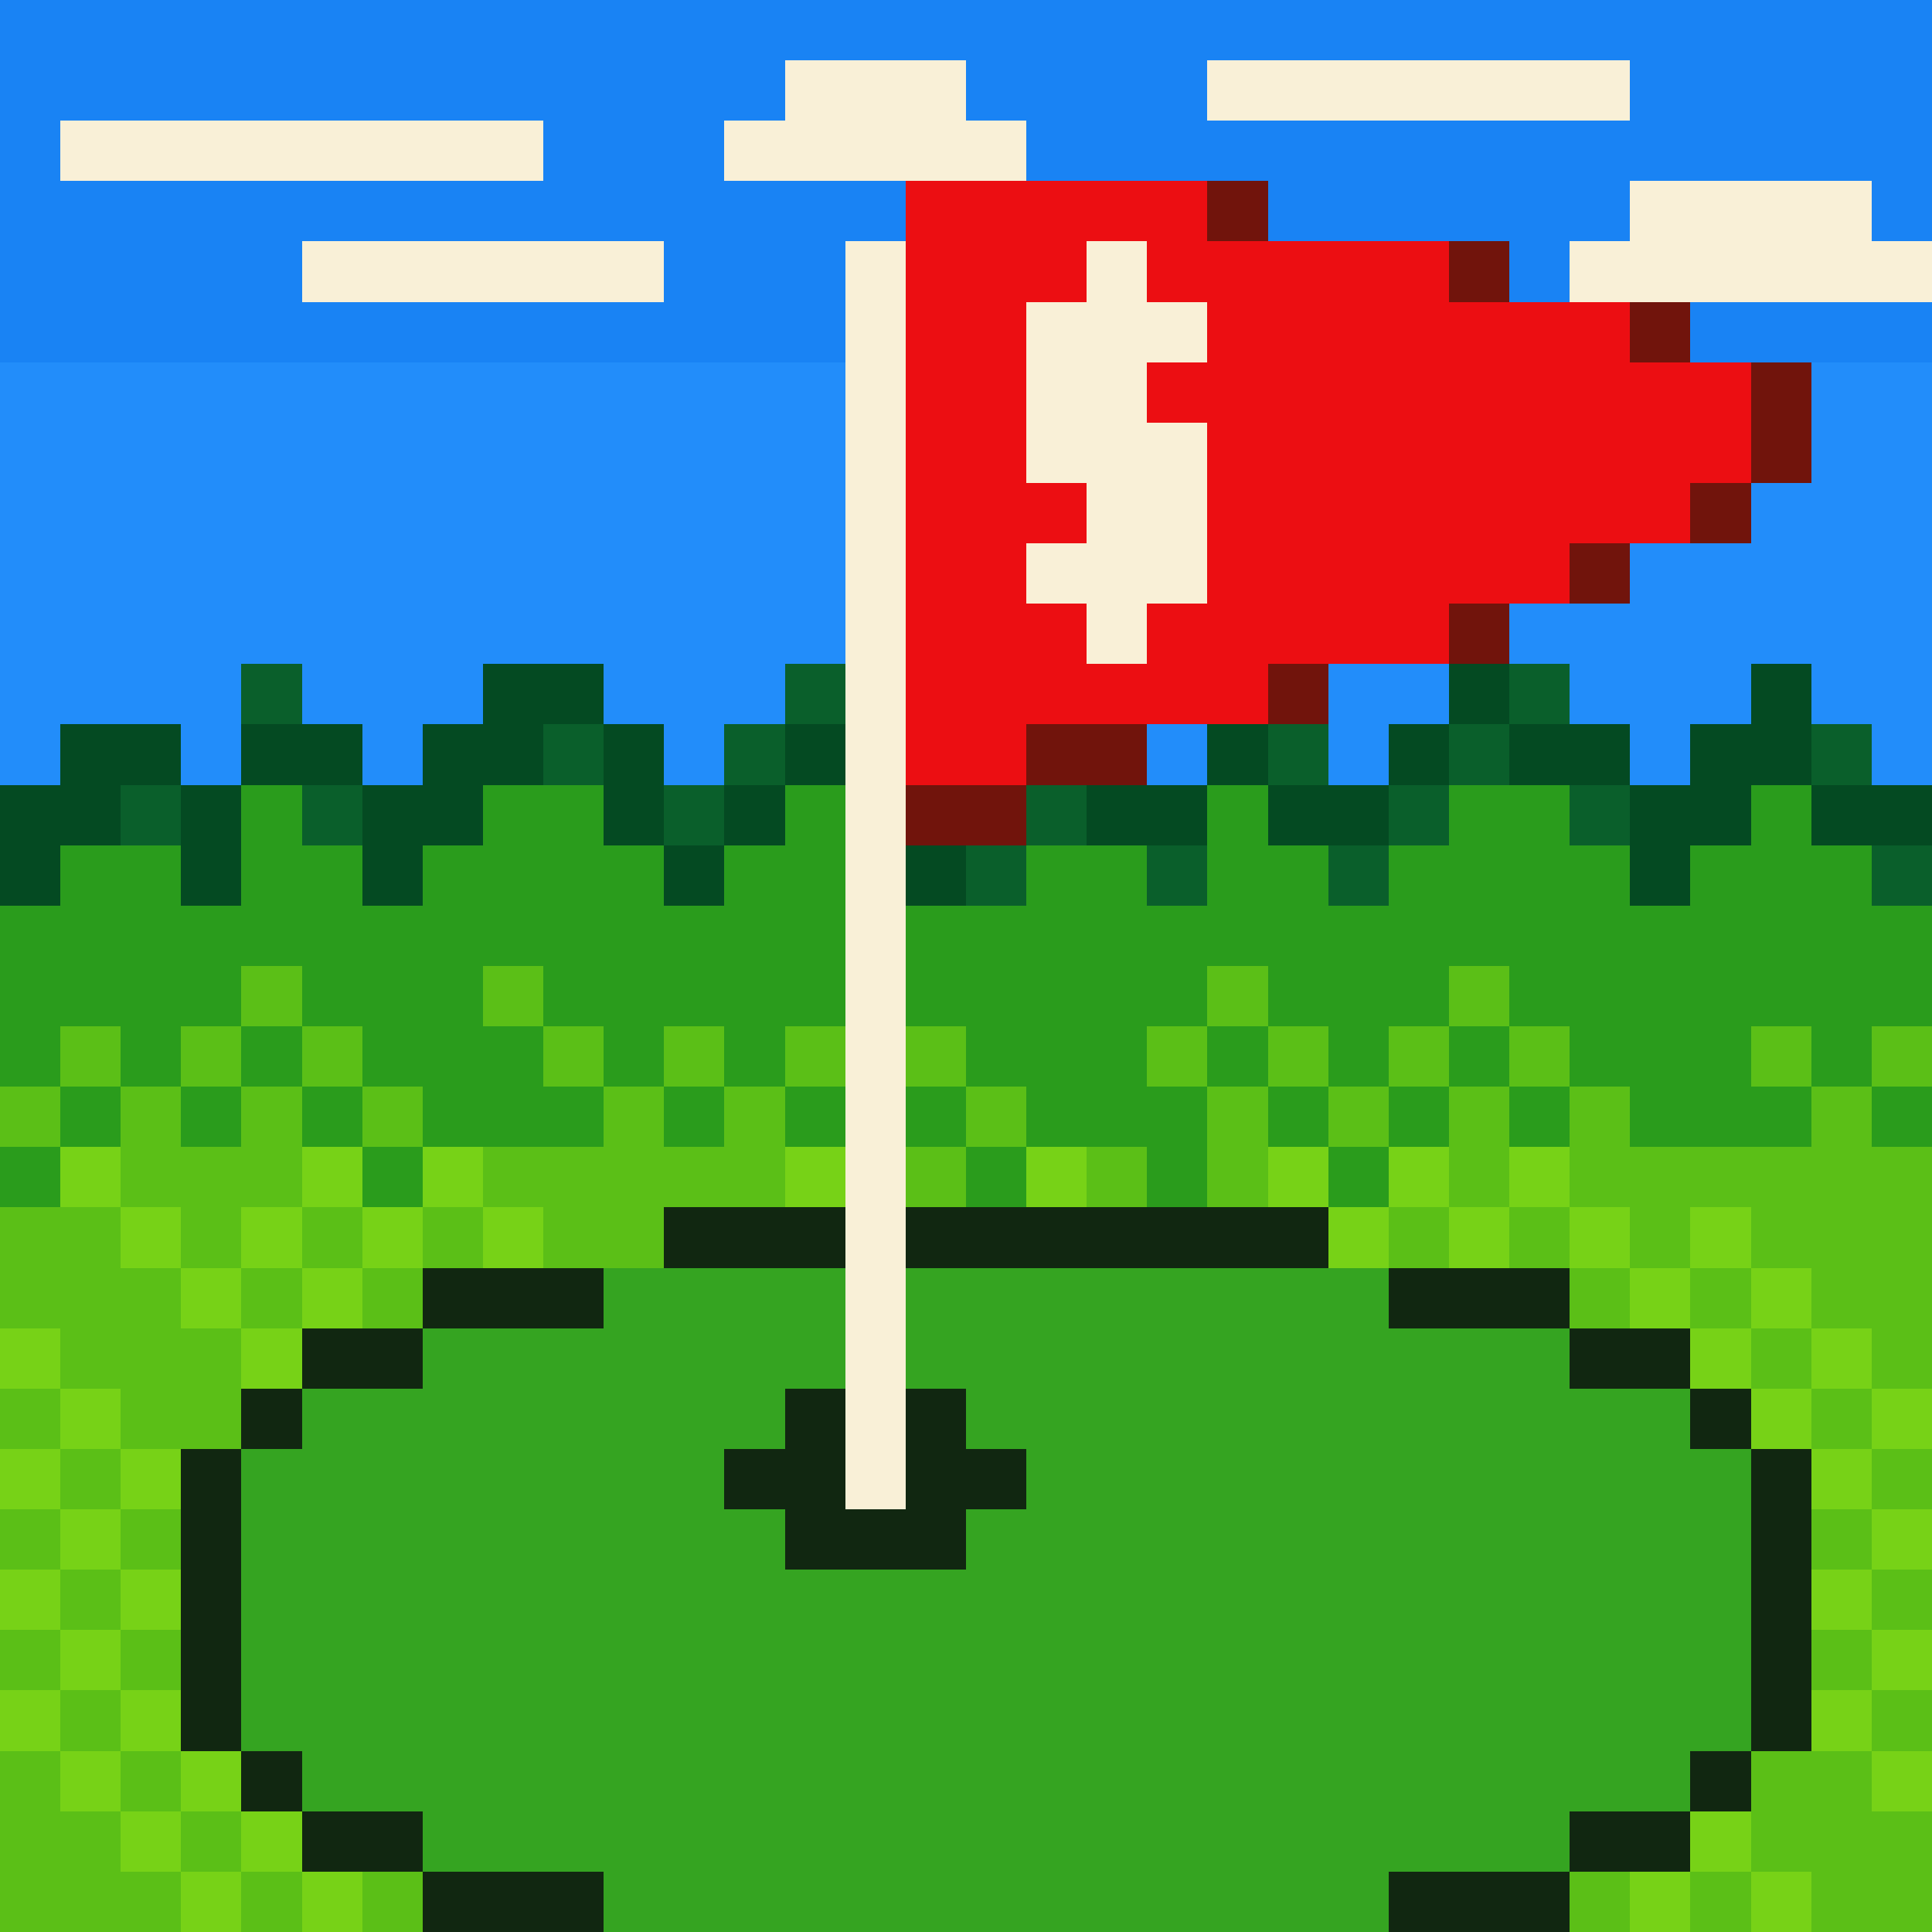
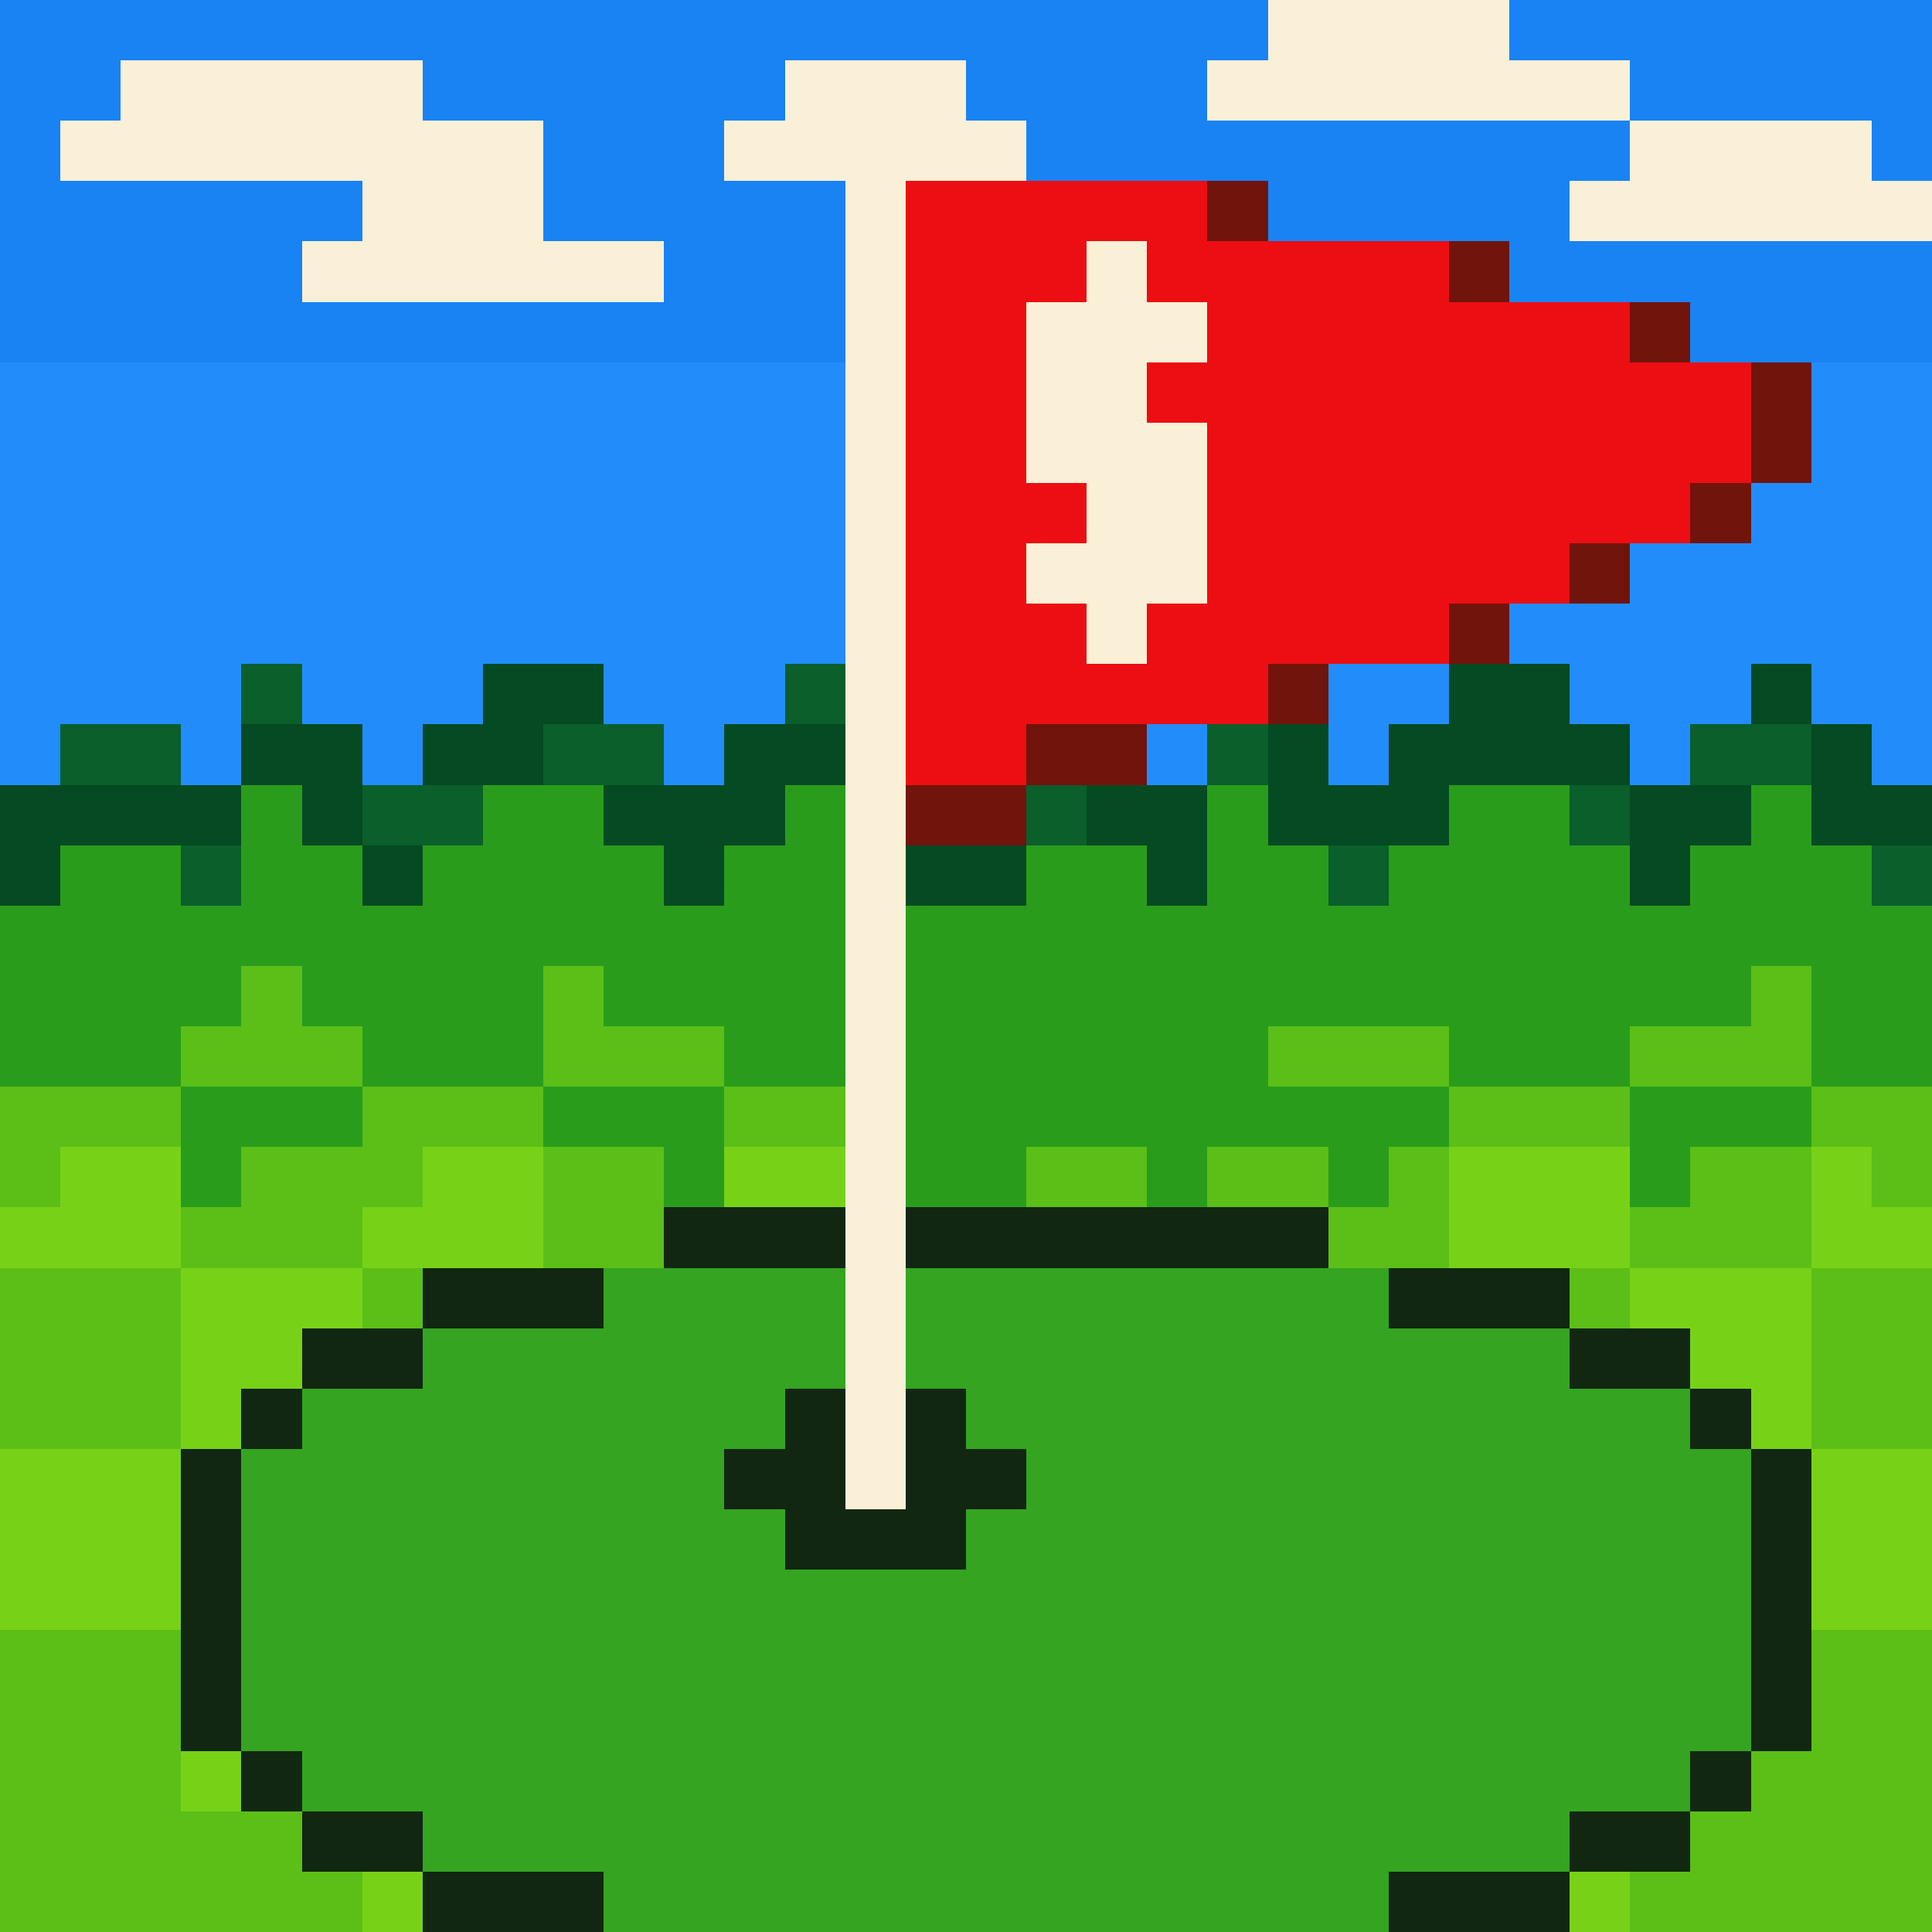
<svg xmlns="http://www.w3.org/2000/svg" viewBox="0 0 32 32" shape-rendering="crispEdges">
-   <rect x="0" y="0" width="32" height="1" fill="#1983f4" />
-   <rect x="0" y="1" width="13" height="1" fill="#1983f4" />
+   <rect x="0" y="0" width="21" height="1" fill="#1983f4" />
+   <rect x="21" y="0" width="4" height="1" fill="#f9f0d7" />
+   <rect x="25" y="0" width="7" height="1" fill="#1983f4" />
+   <rect x="0" y="1" width="2" height="1" fill="#1983f4" />
+   <rect x="2" y="1" width="5" height="1" fill="#f9f0d7" />
+   <rect x="7" y="1" width="6" height="1" fill="#1983f4" />
  <rect x="13" y="1" width="3" height="1" fill="#f9f0d7" />
  <rect x="16" y="1" width="4" height="1" fill="#1983f4" />
  <rect x="20" y="1" width="7" height="1" fill="#f9f0d7" />
  <rect x="27" y="1" width="5" height="1" fill="#1983f4" />
  <rect x="0" y="2" width="1" height="1" fill="#1983f4" />
  <rect x="1" y="2" width="8" height="1" fill="#f9f0d7" />
  <rect x="9" y="2" width="3" height="1" fill="#1983f4" />
  <rect x="12" y="2" width="5" height="1" fill="#f9f0d7" />
-   <rect x="17" y="2" width="15" height="1" fill="#1983f4" />
-   <rect x="0" y="3" width="15" height="1" fill="#1983f4" />
+   <rect x="17" y="2" width="10" height="1" fill="#1983f4" />
+   <rect x="27" y="2" width="4" height="1" fill="#f9f0d7" />
+   <rect x="31" y="2" width="1" height="1" fill="#1983f4" />
+   <rect x="0" y="3" width="6" height="1" fill="#1983f4" />
+   <rect x="6" y="3" width="3" height="1" fill="#f9f0d7" />
+   <rect x="9" y="3" width="5" height="1" fill="#1983f4" />
+   <rect x="14" y="3" width="1" height="1" fill="#f9f0d7" />
  <rect x="15" y="3" width="5" height="1" fill="#ec0e12" />
  <rect x="20" y="3" width="1" height="1" fill="#71140c" />
-   <rect x="21" y="3" width="6" height="1" fill="#1983f4" />
-   <rect x="27" y="3" width="4" height="1" fill="#f9f0d7" />
-   <rect x="31" y="3" width="1" height="1" fill="#1983f4" />
+   <rect x="21" y="3" width="5" height="1" fill="#1983f4" />
+   <rect x="26" y="3" width="6" height="1" fill="#f9f0d7" />
  <rect x="0" y="4" width="5" height="1" fill="#1983f4" />
  <rect x="5" y="4" width="6" height="1" fill="#f9f0d7" />
  <rect x="11" y="4" width="3" height="1" fill="#1983f4" />
  <rect x="14" y="4" width="1" height="1" fill="#f9f0d7" />
  <rect x="15" y="4" width="3" height="1" fill="#ec0e12" />
  <rect x="18" y="4" width="1" height="1" fill="#f9f0d7" />
  <rect x="19" y="4" width="5" height="1" fill="#ec0e12" />
  <rect x="24" y="4" width="1" height="1" fill="#71140c" />
-   <rect x="25" y="4" width="1" height="1" fill="#1983f4" />
-   <rect x="26" y="4" width="6" height="1" fill="#f9f0d7" />
+   <rect x="25" y="4" width="7" height="1" fill="#1983f4" />
  <rect x="0" y="5" width="14" height="1" fill="#1983f4" />
  <rect x="14" y="5" width="1" height="1" fill="#f9f0d7" />
  <rect x="15" y="5" width="2" height="1" fill="#ec0e12" />
  <rect x="17" y="5" width="3" height="1" fill="#f9f0d7" />
  <rect x="20" y="5" width="7" height="1" fill="#ec0e12" />
  <rect x="27" y="5" width="1" height="1" fill="#71140c" />
  <rect x="28" y="5" width="4" height="1" fill="#1983f4" />
  <rect x="0" y="6" width="14" height="1" fill="#228dfa" />
  <rect x="14" y="6" width="1" height="1" fill="#f9f0d7" />
  <rect x="15" y="6" width="2" height="1" fill="#ec0e12" />
  <rect x="17" y="6" width="2" height="1" fill="#f9f0d7" />
  <rect x="19" y="6" width="10" height="1" fill="#ec0e12" />
  <rect x="29" y="6" width="1" height="1" fill="#71140c" />
  <rect x="30" y="6" width="2" height="1" fill="#228dfa" />
  <rect x="0" y="7" width="14" height="1" fill="#228dfa" />
  <rect x="14" y="7" width="1" height="1" fill="#f9f0d7" />
  <rect x="15" y="7" width="2" height="1" fill="#ec0e12" />
  <rect x="17" y="7" width="3" height="1" fill="#f9f0d7" />
  <rect x="20" y="7" width="9" height="1" fill="#ec0e12" />
  <rect x="29" y="7" width="1" height="1" fill="#71140c" />
  <rect x="30" y="7" width="2" height="1" fill="#228dfa" />
  <rect x="0" y="8" width="14" height="1" fill="#228dfa" />
  <rect x="14" y="8" width="1" height="1" fill="#f9f0d7" />
  <rect x="15" y="8" width="3" height="1" fill="#ec0e12" />
  <rect x="18" y="8" width="2" height="1" fill="#f9f0d7" />
  <rect x="20" y="8" width="8" height="1" fill="#ec0e12" />
  <rect x="28" y="8" width="1" height="1" fill="#71140c" />
  <rect x="29" y="8" width="3" height="1" fill="#228dfa" />
  <rect x="0" y="9" width="14" height="1" fill="#228dfa" />
  <rect x="14" y="9" width="1" height="1" fill="#f9f0d7" />
  <rect x="15" y="9" width="2" height="1" fill="#ec0e12" />
  <rect x="17" y="9" width="3" height="1" fill="#f9f0d7" />
  <rect x="20" y="9" width="6" height="1" fill="#ec0e12" />
  <rect x="26" y="9" width="1" height="1" fill="#71140c" />
  <rect x="27" y="9" width="5" height="1" fill="#228dfa" />
  <rect x="0" y="10" width="14" height="1" fill="#228dfa" />
  <rect x="14" y="10" width="1" height="1" fill="#f9f0d7" />
  <rect x="15" y="10" width="3" height="1" fill="#ec0e12" />
  <rect x="18" y="10" width="1" height="1" fill="#f9f0d7" />
  <rect x="19" y="10" width="5" height="1" fill="#ec0e12" />
  <rect x="24" y="10" width="1" height="1" fill="#71140c" />
  <rect x="25" y="10" width="7" height="1" fill="#228dfa" />
  <rect x="0" y="11" width="4" height="1" fill="#228dfa" />
  <rect x="4" y="11" width="1" height="1" fill="#0a5f2b" />
  <rect x="5" y="11" width="3" height="1" fill="#228dfa" />
  <rect x="8" y="11" width="2" height="1" fill="#044a22" />
  <rect x="10" y="11" width="3" height="1" fill="#228dfa" />
  <rect x="13" y="11" width="1" height="1" fill="#0a5f2b" />
  <rect x="14" y="11" width="1" height="1" fill="#f9f0d7" />
  <rect x="15" y="11" width="6" height="1" fill="#ec0e12" />
  <rect x="21" y="11" width="1" height="1" fill="#71140c" />
  <rect x="22" y="11" width="2" height="1" fill="#228dfa" />
-   <rect x="24" y="11" width="1" height="1" fill="#044a22" />
-   <rect x="25" y="11" width="1" height="1" fill="#0a5f2b" />
+   <rect x="24" y="11" width="2" height="1" fill="#044a22" />
  <rect x="26" y="11" width="3" height="1" fill="#228dfa" />
  <rect x="29" y="11" width="1" height="1" fill="#044a22" />
  <rect x="30" y="11" width="2" height="1" fill="#228dfa" />
  <rect x="0" y="12" width="1" height="1" fill="#228dfa" />
-   <rect x="1" y="12" width="2" height="1" fill="#044a22" />
+   <rect x="1" y="12" width="2" height="1" fill="#0a5f2b" />
  <rect x="3" y="12" width="1" height="1" fill="#228dfa" />
  <rect x="4" y="12" width="2" height="1" fill="#044a22" />
  <rect x="6" y="12" width="1" height="1" fill="#228dfa" />
  <rect x="7" y="12" width="2" height="1" fill="#044a22" />
-   <rect x="9" y="12" width="1" height="1" fill="#0a5f2b" />
-   <rect x="10" y="12" width="1" height="1" fill="#044a22" />
+   <rect x="9" y="12" width="2" height="1" fill="#0a5f2b" />
  <rect x="11" y="12" width="1" height="1" fill="#228dfa" />
-   <rect x="12" y="12" width="1" height="1" fill="#0a5f2b" />
-   <rect x="13" y="12" width="1" height="1" fill="#044a22" />
+   <rect x="12" y="12" width="2" height="1" fill="#044a22" />
  <rect x="14" y="12" width="1" height="1" fill="#f9f0d7" />
  <rect x="15" y="12" width="2" height="1" fill="#ec0e12" />
  <rect x="17" y="12" width="2" height="1" fill="#71140c" />
  <rect x="19" y="12" width="1" height="1" fill="#228dfa" />
-   <rect x="20" y="12" width="1" height="1" fill="#044a22" />
-   <rect x="21" y="12" width="1" height="1" fill="#0a5f2b" />
+   <rect x="20" y="12" width="1" height="1" fill="#0a5f2b" />
+   <rect x="21" y="12" width="1" height="1" fill="#044a22" />
  <rect x="22" y="12" width="1" height="1" fill="#228dfa" />
-   <rect x="23" y="12" width="1" height="1" fill="#044a22" />
-   <rect x="24" y="12" width="1" height="1" fill="#0a5f2b" />
-   <rect x="25" y="12" width="2" height="1" fill="#044a22" />
+   <rect x="23" y="12" width="4" height="1" fill="#044a22" />
  <rect x="27" y="12" width="1" height="1" fill="#228dfa" />
-   <rect x="28" y="12" width="2" height="1" fill="#044a22" />
-   <rect x="30" y="12" width="1" height="1" fill="#0a5f2b" />
+   <rect x="28" y="12" width="2" height="1" fill="#0a5f2b" />
+   <rect x="30" y="12" width="1" height="1" fill="#044a22" />
  <rect x="31" y="12" width="1" height="1" fill="#228dfa" />
-   <rect x="0" y="13" width="2" height="1" fill="#044a22" />
-   <rect x="2" y="13" width="1" height="1" fill="#0a5f2b" />
-   <rect x="3" y="13" width="1" height="1" fill="#044a22" />
+   <rect x="0" y="13" width="4" height="1" fill="#044a22" />
  <rect x="4" y="13" width="1" height="1" fill="#2a9c1c" />
-   <rect x="5" y="13" width="1" height="1" fill="#0a5f2b" />
-   <rect x="6" y="13" width="2" height="1" fill="#044a22" />
+   <rect x="5" y="13" width="1" height="1" fill="#044a22" />
+   <rect x="6" y="13" width="2" height="1" fill="#0a5f2b" />
  <rect x="8" y="13" width="2" height="1" fill="#2a9c1c" />
-   <rect x="10" y="13" width="1" height="1" fill="#044a22" />
-   <rect x="11" y="13" width="1" height="1" fill="#0a5f2b" />
-   <rect x="12" y="13" width="1" height="1" fill="#044a22" />
+   <rect x="10" y="13" width="3" height="1" fill="#044a22" />
  <rect x="13" y="13" width="1" height="1" fill="#2a9c1c" />
  <rect x="14" y="13" width="1" height="1" fill="#f9f0d7" />
  <rect x="15" y="13" width="2" height="1" fill="#71140c" />
  <rect x="17" y="13" width="1" height="1" fill="#0a5f2b" />
  <rect x="18" y="13" width="2" height="1" fill="#044a22" />
  <rect x="20" y="13" width="1" height="1" fill="#2a9c1c" />
-   <rect x="21" y="13" width="2" height="1" fill="#044a22" />
-   <rect x="23" y="13" width="1" height="1" fill="#0a5f2b" />
+   <rect x="21" y="13" width="3" height="1" fill="#044a22" />
  <rect x="24" y="13" width="2" height="1" fill="#2a9c1c" />
  <rect x="26" y="13" width="1" height="1" fill="#0a5f2b" />
  <rect x="27" y="13" width="2" height="1" fill="#044a22" />
  <rect x="29" y="13" width="1" height="1" fill="#2a9c1c" />
  <rect x="30" y="13" width="2" height="1" fill="#044a22" />
  <rect x="0" y="14" width="1" height="1" fill="#044a22" />
  <rect x="1" y="14" width="2" height="1" fill="#2a9c1c" />
-   <rect x="3" y="14" width="1" height="1" fill="#044a22" />
+   <rect x="3" y="14" width="1" height="1" fill="#0a5f2b" />
  <rect x="4" y="14" width="2" height="1" fill="#2a9c1c" />
  <rect x="6" y="14" width="1" height="1" fill="#044a22" />
  <rect x="7" y="14" width="4" height="1" fill="#2a9c1c" />
  <rect x="11" y="14" width="1" height="1" fill="#044a22" />
  <rect x="12" y="14" width="2" height="1" fill="#2a9c1c" />
  <rect x="14" y="14" width="1" height="1" fill="#f9f0d7" />
-   <rect x="15" y="14" width="1" height="1" fill="#044a22" />
-   <rect x="16" y="14" width="1" height="1" fill="#0a5f2b" />
+   <rect x="15" y="14" width="2" height="1" fill="#044a22" />
  <rect x="17" y="14" width="2" height="1" fill="#2a9c1c" />
-   <rect x="19" y="14" width="1" height="1" fill="#0a5f2b" />
+   <rect x="19" y="14" width="1" height="1" fill="#044a22" />
  <rect x="20" y="14" width="2" height="1" fill="#2a9c1c" />
  <rect x="22" y="14" width="1" height="1" fill="#0a5f2b" />
  <rect x="23" y="14" width="4" height="1" fill="#2a9c1c" />
  <rect x="27" y="14" width="1" height="1" fill="#044a22" />
  <rect x="28" y="14" width="3" height="1" fill="#2a9c1c" />
  <rect x="31" y="14" width="1" height="1" fill="#0a5f2b" />
  <rect x="0" y="15" width="14" height="1" fill="#2a9c1c" />
  <rect x="14" y="15" width="1" height="1" fill="#f9f0d7" />
  <rect x="15" y="15" width="17" height="1" fill="#2a9c1c" />
  <rect x="0" y="16" width="4" height="1" fill="#2a9c1c" />
  <rect x="4" y="16" width="1" height="1" fill="#5bbf17" />
-   <rect x="5" y="16" width="3" height="1" fill="#2a9c1c" />
-   <rect x="8" y="16" width="1" height="1" fill="#5bbf17" />
-   <rect x="9" y="16" width="5" height="1" fill="#2a9c1c" />
+   <rect x="5" y="16" width="4" height="1" fill="#2a9c1c" />
+   <rect x="9" y="16" width="1" height="1" fill="#5bbf17" />
+   <rect x="10" y="16" width="4" height="1" fill="#2a9c1c" />
  <rect x="14" y="16" width="1" height="1" fill="#f9f0d7" />
-   <rect x="15" y="16" width="5" height="1" fill="#2a9c1c" />
-   <rect x="20" y="16" width="1" height="1" fill="#5bbf17" />
-   <rect x="21" y="16" width="3" height="1" fill="#2a9c1c" />
-   <rect x="24" y="16" width="1" height="1" fill="#5bbf17" />
-   <rect x="25" y="16" width="7" height="1" fill="#2a9c1c" />
-   <rect x="0" y="17" width="1" height="1" fill="#2a9c1c" />
-   <rect x="1" y="17" width="1" height="1" fill="#5bbf17" />
-   <rect x="2" y="17" width="1" height="1" fill="#2a9c1c" />
-   <rect x="3" y="17" width="1" height="1" fill="#5bbf17" />
-   <rect x="4" y="17" width="1" height="1" fill="#2a9c1c" />
-   <rect x="5" y="17" width="1" height="1" fill="#5bbf17" />
+   <rect x="15" y="16" width="14" height="1" fill="#2a9c1c" />
+   <rect x="29" y="16" width="1" height="1" fill="#5bbf17" />
+   <rect x="30" y="16" width="2" height="1" fill="#2a9c1c" />
+   <rect x="0" y="17" width="3" height="1" fill="#2a9c1c" />
+   <rect x="3" y="17" width="3" height="1" fill="#5bbf17" />
  <rect x="6" y="17" width="3" height="1" fill="#2a9c1c" />
-   <rect x="9" y="17" width="1" height="1" fill="#5bbf17" />
-   <rect x="10" y="17" width="1" height="1" fill="#2a9c1c" />
-   <rect x="11" y="17" width="1" height="1" fill="#5bbf17" />
-   <rect x="12" y="17" width="1" height="1" fill="#2a9c1c" />
-   <rect x="13" y="17" width="1" height="1" fill="#5bbf17" />
+   <rect x="9" y="17" width="3" height="1" fill="#5bbf17" />
+   <rect x="12" y="17" width="2" height="1" fill="#2a9c1c" />
  <rect x="14" y="17" width="1" height="1" fill="#f9f0d7" />
-   <rect x="15" y="17" width="1" height="1" fill="#5bbf17" />
-   <rect x="16" y="17" width="3" height="1" fill="#2a9c1c" />
-   <rect x="19" y="17" width="1" height="1" fill="#5bbf17" />
-   <rect x="20" y="17" width="1" height="1" fill="#2a9c1c" />
-   <rect x="21" y="17" width="1" height="1" fill="#5bbf17" />
-   <rect x="22" y="17" width="1" height="1" fill="#2a9c1c" />
-   <rect x="23" y="17" width="1" height="1" fill="#5bbf17" />
-   <rect x="24" y="17" width="1" height="1" fill="#2a9c1c" />
-   <rect x="25" y="17" width="1" height="1" fill="#5bbf17" />
-   <rect x="26" y="17" width="3" height="1" fill="#2a9c1c" />
-   <rect x="29" y="17" width="1" height="1" fill="#5bbf17" />
-   <rect x="30" y="17" width="1" height="1" fill="#2a9c1c" />
-   <rect x="31" y="17" width="1" height="1" fill="#5bbf17" />
-   <rect x="0" y="18" width="1" height="1" fill="#5bbf17" />
-   <rect x="1" y="18" width="1" height="1" fill="#2a9c1c" />
-   <rect x="2" y="18" width="1" height="1" fill="#5bbf17" />
-   <rect x="3" y="18" width="1" height="1" fill="#2a9c1c" />
-   <rect x="4" y="18" width="1" height="1" fill="#5bbf17" />
-   <rect x="5" y="18" width="1" height="1" fill="#2a9c1c" />
-   <rect x="6" y="18" width="1" height="1" fill="#5bbf17" />
-   <rect x="7" y="18" width="3" height="1" fill="#2a9c1c" />
-   <rect x="10" y="18" width="1" height="1" fill="#5bbf17" />
-   <rect x="11" y="18" width="1" height="1" fill="#2a9c1c" />
-   <rect x="12" y="18" width="1" height="1" fill="#5bbf17" />
-   <rect x="13" y="18" width="1" height="1" fill="#2a9c1c" />
+   <rect x="15" y="17" width="6" height="1" fill="#2a9c1c" />
+   <rect x="21" y="17" width="3" height="1" fill="#5bbf17" />
+   <rect x="24" y="17" width="3" height="1" fill="#2a9c1c" />
+   <rect x="27" y="17" width="3" height="1" fill="#5bbf17" />
+   <rect x="30" y="17" width="2" height="1" fill="#2a9c1c" />
+   <rect x="0" y="18" width="3" height="1" fill="#5bbf17" />
+   <rect x="3" y="18" width="3" height="1" fill="#2a9c1c" />
+   <rect x="6" y="18" width="3" height="1" fill="#5bbf17" />
+   <rect x="9" y="18" width="3" height="1" fill="#2a9c1c" />
+   <rect x="12" y="18" width="2" height="1" fill="#5bbf17" />
  <rect x="14" y="18" width="1" height="1" fill="#f9f0d7" />
-   <rect x="15" y="18" width="1" height="1" fill="#2a9c1c" />
-   <rect x="16" y="18" width="1" height="1" fill="#5bbf17" />
-   <rect x="17" y="18" width="3" height="1" fill="#2a9c1c" />
-   <rect x="20" y="18" width="1" height="1" fill="#5bbf17" />
-   <rect x="21" y="18" width="1" height="1" fill="#2a9c1c" />
-   <rect x="22" y="18" width="1" height="1" fill="#5bbf17" />
-   <rect x="23" y="18" width="1" height="1" fill="#2a9c1c" />
-   <rect x="24" y="18" width="1" height="1" fill="#5bbf17" />
-   <rect x="25" y="18" width="1" height="1" fill="#2a9c1c" />
-   <rect x="26" y="18" width="1" height="1" fill="#5bbf17" />
+   <rect x="15" y="18" width="9" height="1" fill="#2a9c1c" />
+   <rect x="24" y="18" width="3" height="1" fill="#5bbf17" />
  <rect x="27" y="18" width="3" height="1" fill="#2a9c1c" />
-   <rect x="30" y="18" width="1" height="1" fill="#5bbf17" />
-   <rect x="31" y="18" width="1" height="1" fill="#2a9c1c" />
-   <rect x="0" y="19" width="1" height="1" fill="#2a9c1c" />
-   <rect x="1" y="19" width="1" height="1" fill="#77d217" />
-   <rect x="2" y="19" width="3" height="1" fill="#5bbf17" />
-   <rect x="5" y="19" width="1" height="1" fill="#77d217" />
-   <rect x="6" y="19" width="1" height="1" fill="#2a9c1c" />
-   <rect x="7" y="19" width="1" height="1" fill="#77d217" />
-   <rect x="8" y="19" width="5" height="1" fill="#5bbf17" />
-   <rect x="13" y="19" width="1" height="1" fill="#77d217" />
+   <rect x="30" y="18" width="2" height="1" fill="#5bbf17" />
+   <rect x="0" y="19" width="1" height="1" fill="#5bbf17" />
+   <rect x="1" y="19" width="2" height="1" fill="#77d217" />
+   <rect x="3" y="19" width="1" height="1" fill="#2a9c1c" />
+   <rect x="4" y="19" width="3" height="1" fill="#5bbf17" />
+   <rect x="7" y="19" width="2" height="1" fill="#77d217" />
+   <rect x="9" y="19" width="2" height="1" fill="#5bbf17" />
+   <rect x="11" y="19" width="1" height="1" fill="#2a9c1c" />
+   <rect x="12" y="19" width="2" height="1" fill="#77d217" />
  <rect x="14" y="19" width="1" height="1" fill="#f9f0d7" />
-   <rect x="15" y="19" width="1" height="1" fill="#5bbf17" />
-   <rect x="16" y="19" width="1" height="1" fill="#2a9c1c" />
-   <rect x="17" y="19" width="1" height="1" fill="#77d217" />
-   <rect x="18" y="19" width="1" height="1" fill="#5bbf17" />
+   <rect x="15" y="19" width="2" height="1" fill="#2a9c1c" />
+   <rect x="17" y="19" width="2" height="1" fill="#5bbf17" />
  <rect x="19" y="19" width="1" height="1" fill="#2a9c1c" />
-   <rect x="20" y="19" width="1" height="1" fill="#5bbf17" />
-   <rect x="21" y="19" width="1" height="1" fill="#77d217" />
+   <rect x="20" y="19" width="2" height="1" fill="#5bbf17" />
  <rect x="22" y="19" width="1" height="1" fill="#2a9c1c" />
-   <rect x="23" y="19" width="1" height="1" fill="#77d217" />
-   <rect x="24" y="19" width="1" height="1" fill="#5bbf17" />
-   <rect x="25" y="19" width="1" height="1" fill="#77d217" />
-   <rect x="26" y="19" width="6" height="1" fill="#5bbf17" />
-   <rect x="0" y="20" width="2" height="1" fill="#5bbf17" />
-   <rect x="2" y="20" width="1" height="1" fill="#77d217" />
-   <rect x="3" y="20" width="1" height="1" fill="#5bbf17" />
-   <rect x="4" y="20" width="1" height="1" fill="#77d217" />
-   <rect x="5" y="20" width="1" height="1" fill="#5bbf17" />
-   <rect x="6" y="20" width="1" height="1" fill="#77d217" />
-   <rect x="7" y="20" width="1" height="1" fill="#5bbf17" />
-   <rect x="8" y="20" width="1" height="1" fill="#77d217" />
+   <rect x="23" y="19" width="1" height="1" fill="#5bbf17" />
+   <rect x="24" y="19" width="3" height="1" fill="#77d217" />
+   <rect x="27" y="19" width="1" height="1" fill="#2a9c1c" />
+   <rect x="28" y="19" width="2" height="1" fill="#5bbf17" />
+   <rect x="30" y="19" width="1" height="1" fill="#77d217" />
+   <rect x="31" y="19" width="1" height="1" fill="#5bbf17" />
+   <rect x="0" y="20" width="3" height="1" fill="#77d217" />
+   <rect x="3" y="20" width="3" height="1" fill="#5bbf17" />
+   <rect x="6" y="20" width="3" height="1" fill="#77d217" />
  <rect x="9" y="20" width="2" height="1" fill="#5bbf17" />
  <rect x="11" y="20" width="3" height="1" fill="#112711" />
  <rect x="14" y="20" width="1" height="1" fill="#f9f0d7" />
  <rect x="15" y="20" width="7" height="1" fill="#112711" />
-   <rect x="22" y="20" width="1" height="1" fill="#77d217" />
-   <rect x="23" y="20" width="1" height="1" fill="#5bbf17" />
-   <rect x="24" y="20" width="1" height="1" fill="#77d217" />
-   <rect x="25" y="20" width="1" height="1" fill="#5bbf17" />
-   <rect x="26" y="20" width="1" height="1" fill="#77d217" />
-   <rect x="27" y="20" width="1" height="1" fill="#5bbf17" />
-   <rect x="28" y="20" width="1" height="1" fill="#77d217" />
-   <rect x="29" y="20" width="3" height="1" fill="#5bbf17" />
+   <rect x="22" y="20" width="2" height="1" fill="#5bbf17" />
+   <rect x="24" y="20" width="3" height="1" fill="#77d217" />
+   <rect x="27" y="20" width="3" height="1" fill="#5bbf17" />
+   <rect x="30" y="20" width="2" height="1" fill="#77d217" />
  <rect x="0" y="21" width="3" height="1" fill="#5bbf17" />
-   <rect x="3" y="21" width="1" height="1" fill="#77d217" />
-   <rect x="4" y="21" width="1" height="1" fill="#5bbf17" />
-   <rect x="5" y="21" width="1" height="1" fill="#77d217" />
+   <rect x="3" y="21" width="3" height="1" fill="#77d217" />
  <rect x="6" y="21" width="1" height="1" fill="#5bbf17" />
  <rect x="7" y="21" width="3" height="1" fill="#112711" />
  <rect x="10" y="21" width="4" height="1" fill="#35a421" />
  <rect x="14" y="21" width="1" height="1" fill="#f9f0d7" />
  <rect x="15" y="21" width="8" height="1" fill="#35a421" />
  <rect x="23" y="21" width="3" height="1" fill="#112711" />
  <rect x="26" y="21" width="1" height="1" fill="#5bbf17" />
-   <rect x="27" y="21" width="1" height="1" fill="#77d217" />
-   <rect x="28" y="21" width="1" height="1" fill="#5bbf17" />
-   <rect x="29" y="21" width="1" height="1" fill="#77d217" />
+   <rect x="27" y="21" width="3" height="1" fill="#77d217" />
  <rect x="30" y="21" width="2" height="1" fill="#5bbf17" />
-   <rect x="0" y="22" width="1" height="1" fill="#77d217" />
-   <rect x="1" y="22" width="3" height="1" fill="#5bbf17" />
-   <rect x="4" y="22" width="1" height="1" fill="#77d217" />
+   <rect x="0" y="22" width="3" height="1" fill="#5bbf17" />
+   <rect x="3" y="22" width="2" height="1" fill="#77d217" />
  <rect x="5" y="22" width="2" height="1" fill="#112711" />
  <rect x="7" y="22" width="7" height="1" fill="#35a421" />
  <rect x="14" y="22" width="1" height="1" fill="#f9f0d7" />
  <rect x="15" y="22" width="11" height="1" fill="#35a421" />
  <rect x="26" y="22" width="2" height="1" fill="#112711" />
-   <rect x="28" y="22" width="1" height="1" fill="#77d217" />
-   <rect x="29" y="22" width="1" height="1" fill="#5bbf17" />
-   <rect x="30" y="22" width="1" height="1" fill="#77d217" />
-   <rect x="31" y="22" width="1" height="1" fill="#5bbf17" />
-   <rect x="0" y="23" width="1" height="1" fill="#5bbf17" />
-   <rect x="1" y="23" width="1" height="1" fill="#77d217" />
-   <rect x="2" y="23" width="2" height="1" fill="#5bbf17" />
+   <rect x="28" y="22" width="2" height="1" fill="#77d217" />
+   <rect x="30" y="22" width="2" height="1" fill="#5bbf17" />
+   <rect x="0" y="23" width="3" height="1" fill="#5bbf17" />
+   <rect x="3" y="23" width="1" height="1" fill="#77d217" />
  <rect x="4" y="23" width="1" height="1" fill="#112711" />
  <rect x="5" y="23" width="8" height="1" fill="#35a421" />
  <rect x="13" y="23" width="1" height="1" fill="#112711" />
  <rect x="14" y="23" width="1" height="1" fill="#f9f0d7" />
  <rect x="15" y="23" width="1" height="1" fill="#112711" />
  <rect x="16" y="23" width="12" height="1" fill="#35a421" />
  <rect x="28" y="23" width="1" height="1" fill="#112711" />
  <rect x="29" y="23" width="1" height="1" fill="#77d217" />
-   <rect x="30" y="23" width="1" height="1" fill="#5bbf17" />
-   <rect x="31" y="23" width="1" height="1" fill="#77d217" />
-   <rect x="0" y="24" width="1" height="1" fill="#77d217" />
-   <rect x="1" y="24" width="1" height="1" fill="#5bbf17" />
-   <rect x="2" y="24" width="1" height="1" fill="#77d217" />
+   <rect x="30" y="23" width="2" height="1" fill="#5bbf17" />
+   <rect x="0" y="24" width="3" height="1" fill="#77d217" />
  <rect x="3" y="24" width="1" height="1" fill="#112711" />
  <rect x="4" y="24" width="8" height="1" fill="#35a421" />
  <rect x="12" y="24" width="2" height="1" fill="#112711" />
  <rect x="14" y="24" width="1" height="1" fill="#f9f0d7" />
  <rect x="15" y="24" width="2" height="1" fill="#112711" />
  <rect x="17" y="24" width="12" height="1" fill="#35a421" />
  <rect x="29" y="24" width="1" height="1" fill="#112711" />
-   <rect x="30" y="24" width="1" height="1" fill="#77d217" />
-   <rect x="31" y="24" width="1" height="1" fill="#5bbf17" />
-   <rect x="0" y="25" width="1" height="1" fill="#5bbf17" />
-   <rect x="1" y="25" width="1" height="1" fill="#77d217" />
-   <rect x="2" y="25" width="1" height="1" fill="#5bbf17" />
+   <rect x="30" y="24" width="2" height="1" fill="#77d217" />
+   <rect x="0" y="25" width="3" height="1" fill="#77d217" />
  <rect x="3" y="25" width="1" height="1" fill="#112711" />
  <rect x="4" y="25" width="9" height="1" fill="#35a421" />
  <rect x="13" y="25" width="3" height="1" fill="#112711" />
  <rect x="16" y="25" width="13" height="1" fill="#35a421" />
  <rect x="29" y="25" width="1" height="1" fill="#112711" />
-   <rect x="30" y="25" width="1" height="1" fill="#5bbf17" />
-   <rect x="31" y="25" width="1" height="1" fill="#77d217" />
-   <rect x="0" y="26" width="1" height="1" fill="#77d217" />
-   <rect x="1" y="26" width="1" height="1" fill="#5bbf17" />
-   <rect x="2" y="26" width="1" height="1" fill="#77d217" />
+   <rect x="30" y="25" width="2" height="1" fill="#77d217" />
+   <rect x="0" y="26" width="3" height="1" fill="#77d217" />
  <rect x="3" y="26" width="1" height="1" fill="#112711" />
  <rect x="4" y="26" width="25" height="1" fill="#35a421" />
  <rect x="29" y="26" width="1" height="1" fill="#112711" />
-   <rect x="30" y="26" width="1" height="1" fill="#77d217" />
-   <rect x="31" y="26" width="1" height="1" fill="#5bbf17" />
-   <rect x="0" y="27" width="1" height="1" fill="#5bbf17" />
-   <rect x="1" y="27" width="1" height="1" fill="#77d217" />
-   <rect x="2" y="27" width="1" height="1" fill="#5bbf17" />
+   <rect x="30" y="26" width="2" height="1" fill="#77d217" />
+   <rect x="0" y="27" width="3" height="1" fill="#5bbf17" />
  <rect x="3" y="27" width="1" height="1" fill="#112711" />
  <rect x="4" y="27" width="25" height="1" fill="#35a421" />
  <rect x="29" y="27" width="1" height="1" fill="#112711" />
-   <rect x="30" y="27" width="1" height="1" fill="#5bbf17" />
-   <rect x="31" y="27" width="1" height="1" fill="#77d217" />
-   <rect x="0" y="28" width="1" height="1" fill="#77d217" />
-   <rect x="1" y="28" width="1" height="1" fill="#5bbf17" />
-   <rect x="2" y="28" width="1" height="1" fill="#77d217" />
+   <rect x="30" y="27" width="2" height="1" fill="#5bbf17" />
+   <rect x="0" y="28" width="3" height="1" fill="#5bbf17" />
  <rect x="3" y="28" width="1" height="1" fill="#112711" />
  <rect x="4" y="28" width="25" height="1" fill="#35a421" />
  <rect x="29" y="28" width="1" height="1" fill="#112711" />
-   <rect x="30" y="28" width="1" height="1" fill="#77d217" />
-   <rect x="31" y="28" width="1" height="1" fill="#5bbf17" />
-   <rect x="0" y="29" width="1" height="1" fill="#5bbf17" />
-   <rect x="1" y="29" width="1" height="1" fill="#77d217" />
-   <rect x="2" y="29" width="1" height="1" fill="#5bbf17" />
+   <rect x="30" y="28" width="2" height="1" fill="#5bbf17" />
+   <rect x="0" y="29" width="3" height="1" fill="#5bbf17" />
  <rect x="3" y="29" width="1" height="1" fill="#77d217" />
  <rect x="4" y="29" width="1" height="1" fill="#112711" />
  <rect x="5" y="29" width="23" height="1" fill="#35a421" />
  <rect x="28" y="29" width="1" height="1" fill="#112711" />
-   <rect x="29" y="29" width="2" height="1" fill="#5bbf17" />
-   <rect x="31" y="29" width="1" height="1" fill="#77d217" />
-   <rect x="0" y="30" width="2" height="1" fill="#5bbf17" />
-   <rect x="2" y="30" width="1" height="1" fill="#77d217" />
-   <rect x="3" y="30" width="1" height="1" fill="#5bbf17" />
-   <rect x="4" y="30" width="1" height="1" fill="#77d217" />
+   <rect x="29" y="29" width="3" height="1" fill="#5bbf17" />
+   <rect x="0" y="30" width="5" height="1" fill="#5bbf17" />
  <rect x="5" y="30" width="2" height="1" fill="#112711" />
  <rect x="7" y="30" width="19" height="1" fill="#35a421" />
  <rect x="26" y="30" width="2" height="1" fill="#112711" />
-   <rect x="28" y="30" width="1" height="1" fill="#77d217" />
-   <rect x="29" y="30" width="3" height="1" fill="#5bbf17" />
-   <rect x="0" y="31" width="3" height="1" fill="#5bbf17" />
-   <rect x="3" y="31" width="1" height="1" fill="#77d217" />
-   <rect x="4" y="31" width="1" height="1" fill="#5bbf17" />
-   <rect x="5" y="31" width="1" height="1" fill="#77d217" />
-   <rect x="6" y="31" width="1" height="1" fill="#5bbf17" />
+   <rect x="28" y="30" width="4" height="1" fill="#5bbf17" />
+   <rect x="0" y="31" width="6" height="1" fill="#5bbf17" />
+   <rect x="6" y="31" width="1" height="1" fill="#77d217" />
  <rect x="7" y="31" width="3" height="1" fill="#112711" />
  <rect x="10" y="31" width="13" height="1" fill="#35a421" />
  <rect x="23" y="31" width="3" height="1" fill="#112711" />
-   <rect x="26" y="31" width="1" height="1" fill="#5bbf17" />
-   <rect x="27" y="31" width="1" height="1" fill="#77d217" />
-   <rect x="28" y="31" width="1" height="1" fill="#5bbf17" />
-   <rect x="29" y="31" width="1" height="1" fill="#77d217" />
-   <rect x="30" y="31" width="2" height="1" fill="#5bbf17" />
+   <rect x="26" y="31" width="1" height="1" fill="#77d217" />
+   <rect x="27" y="31" width="5" height="1" fill="#5bbf17" />
</svg>
